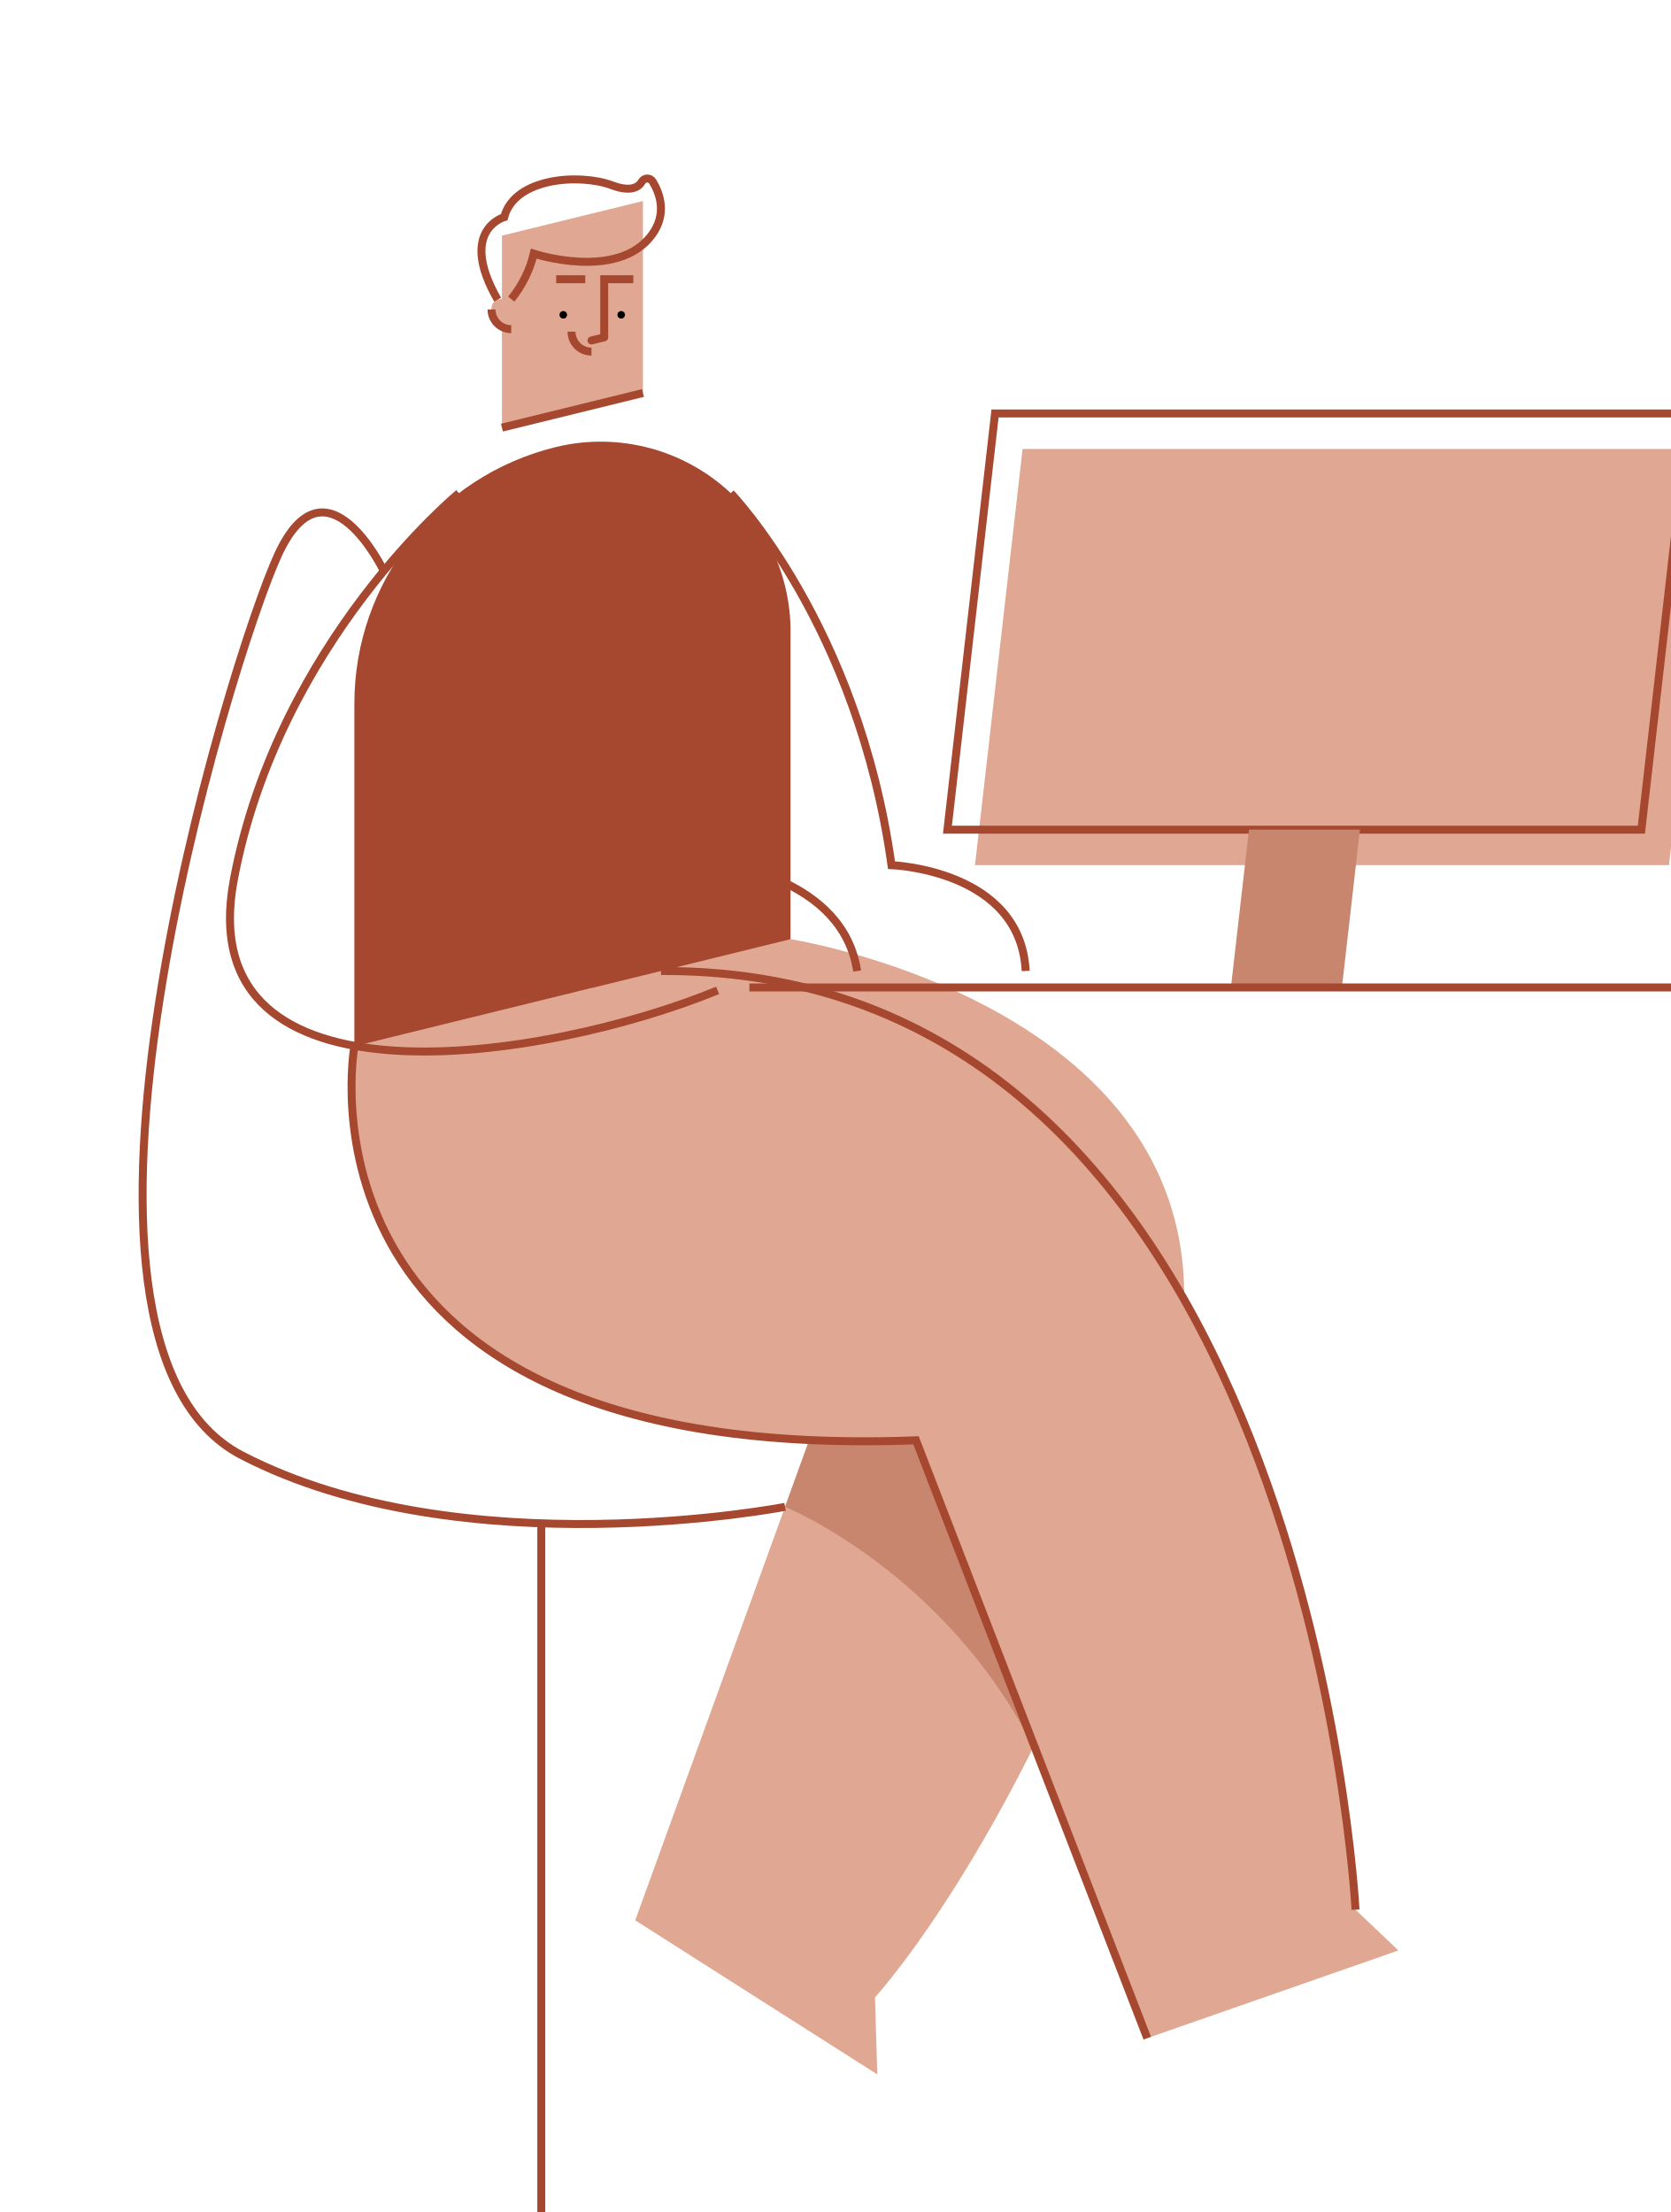
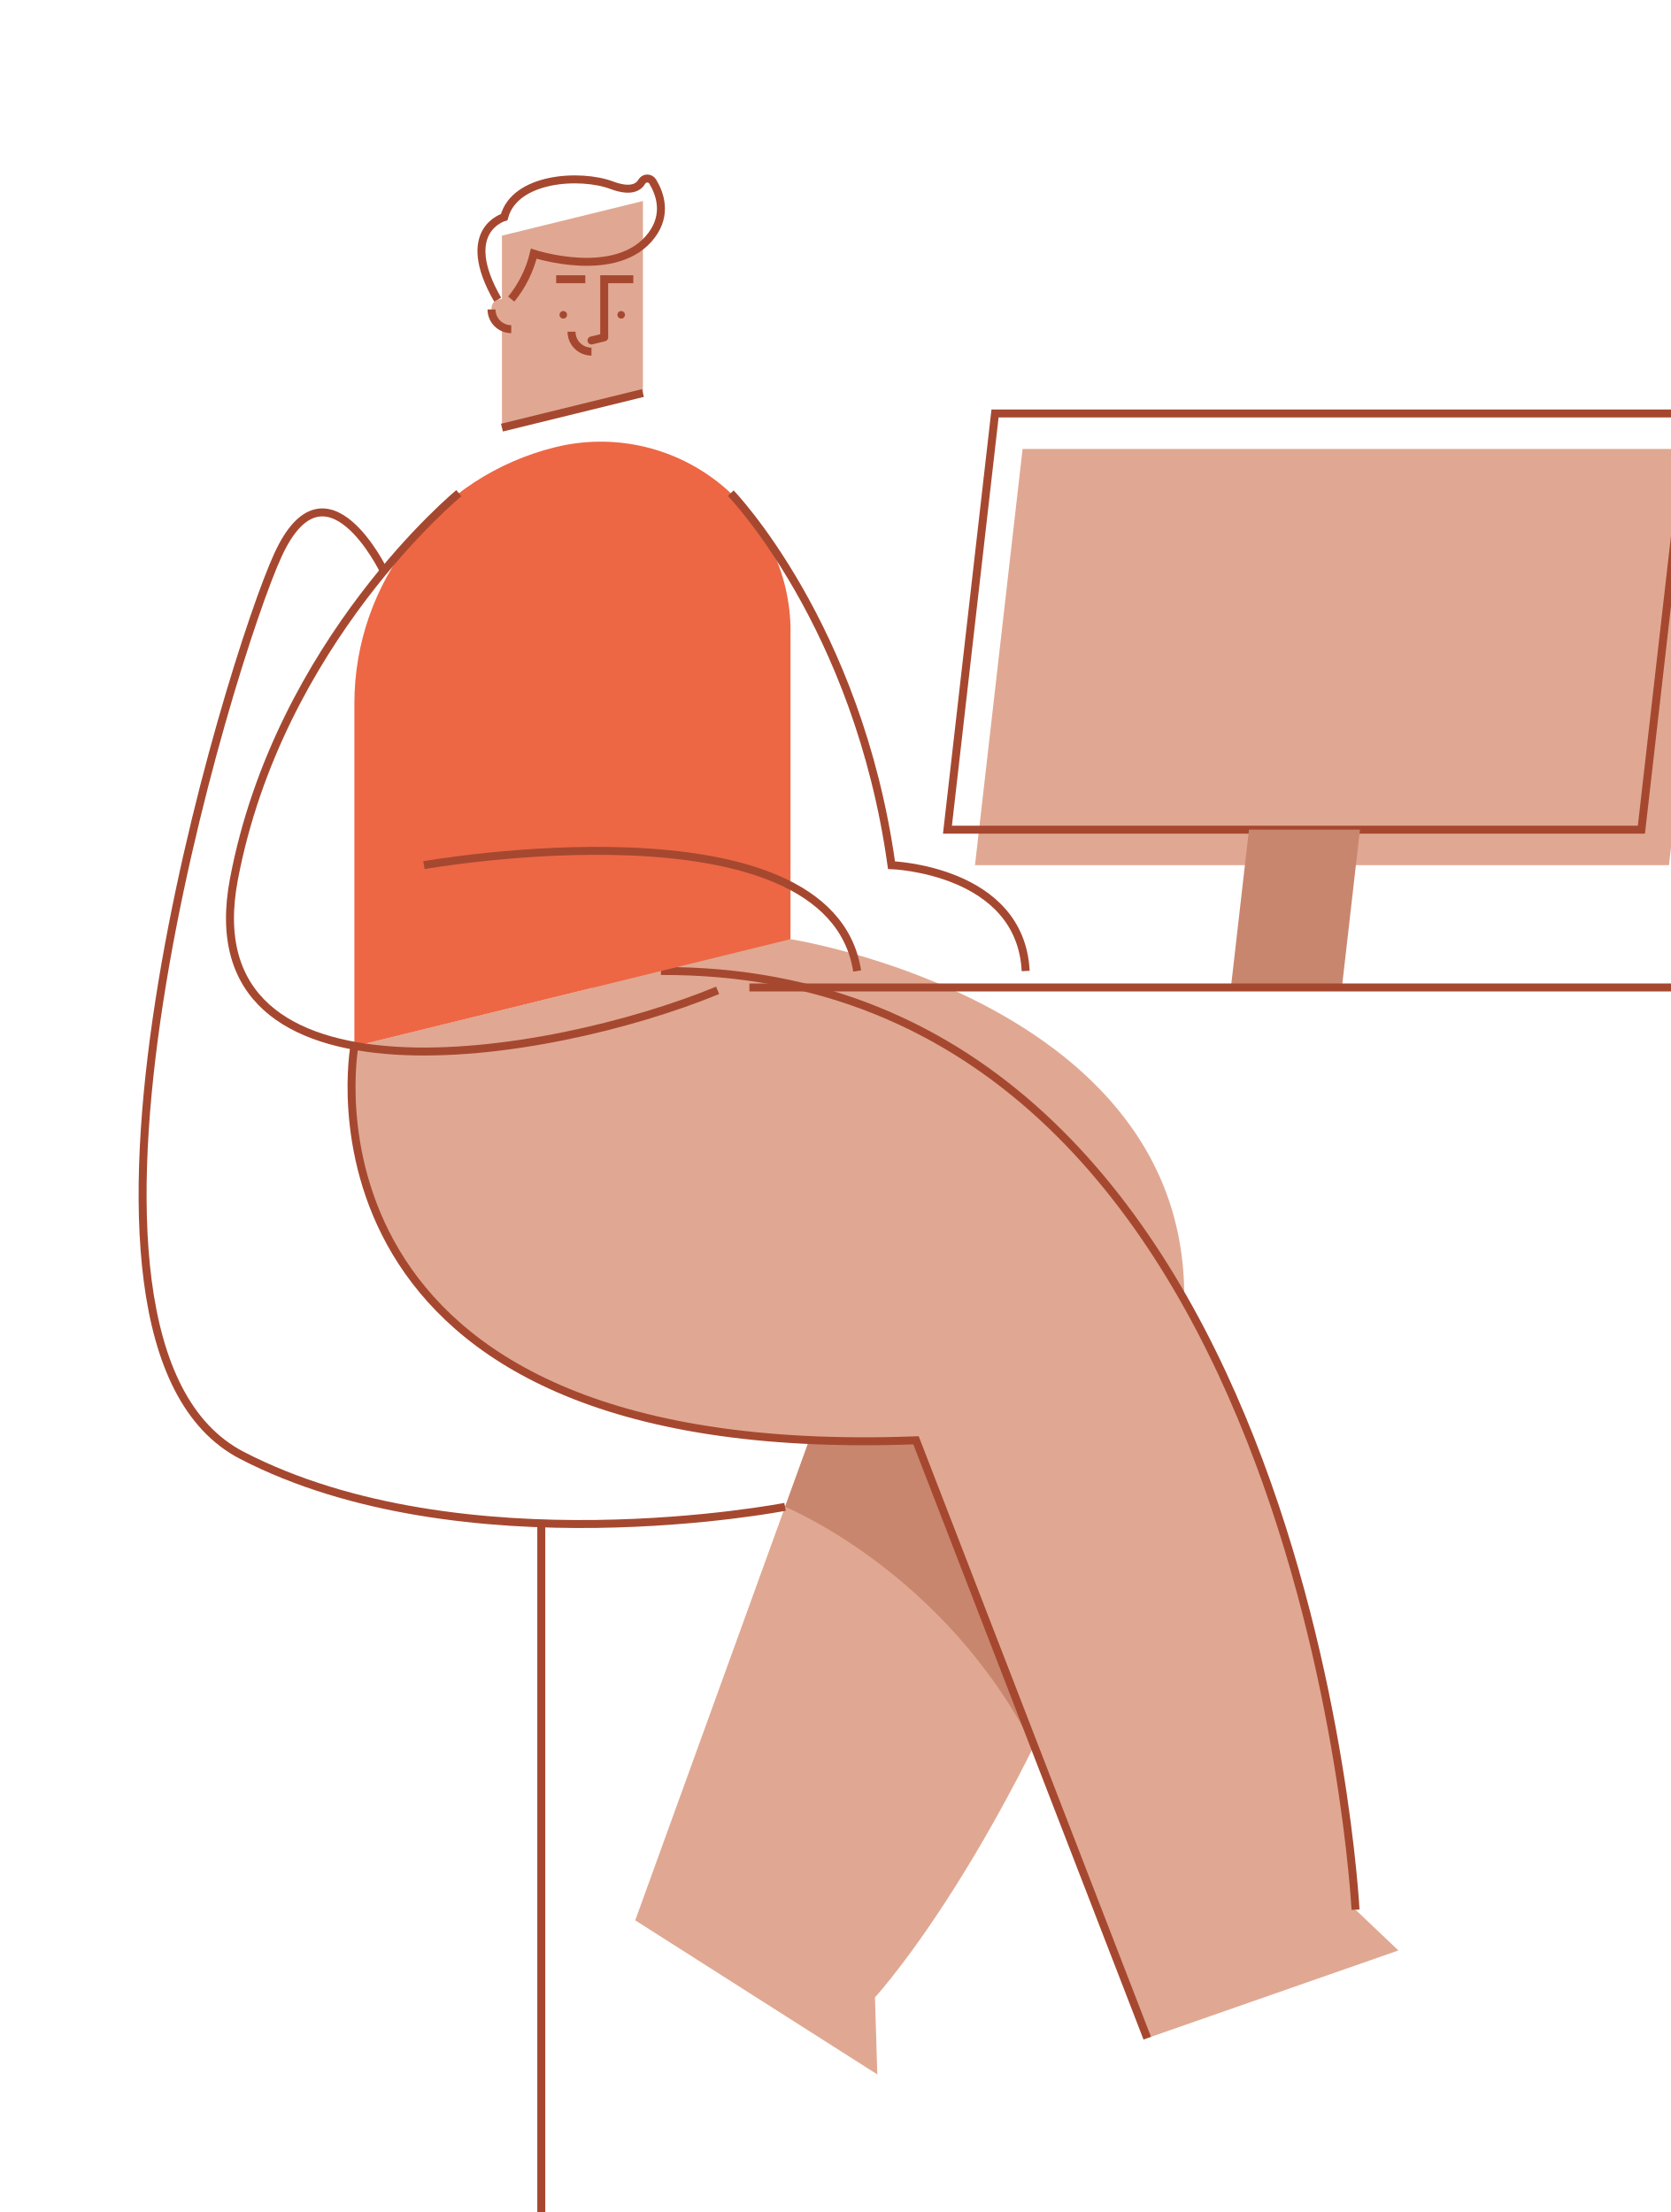
<svg xmlns="http://www.w3.org/2000/svg" viewBox="201 76 709 939" class="svg-preview" style="max-width: 100%; max-height: 500px; transform: translate(0px, 0px) scale(1.12794, 1.12794) rotate(0deg);">
  <path d="m498.42 429.46-82.05 5.26 94.63 168-71 196 91.08 58-.88-29s61.8-67 108.8-218-140.58-180.26-140.58-180.26z" fill="#e0a892" />
  <path d="m567.67 582.72-56-10-14.13 6.09 13.46 23.91-14.63 40.38s59.86 24.33 93.46 90.39q4.15-8.32 8.41-17.44c-9.05-49.23-30.57-133.33-30.57-133.33z" fill="#c9866e" />
  <path d="m828.93 401.61h-261.1l17.91-156.64h261.1z" fill="#e0a892" />
  <path d="m818.56 388.25h-261.09l17.9-156.64h261.1z" fill="none" stroke="#a64830" stroke-miterlimit="10" stroke-width="3" />
  <path d="m705.88 447.63 6.79-59.38h-41.76l-6.79 59.38z" fill="#c9866e" />
  <path d="m711 794.72s-18.31-354.42-261.32-353.28l-115.35 28.35s-28.68 157.27 211.31 148.27l87 225 94.49-33z" fill="#e0a892" />
  <path d="m711 794.72s-18.31-354.42-261.32-353.28" fill="none" stroke="#a64830" stroke-miterlimit="10" stroke-width="3" />
  <path d="m334.33 469.79s-28.68 157.27 211.31 148.27l87 225" fill="none" stroke="#a64830" stroke-miterlimit="10" stroke-width="3" />
  <path d="m442.9 181.09v42.82l-53.05 13.03v-72.26l53.05-13.03z" fill="#e0a892" />
-   <circle cx="412.93" cy="194.48" r="1.42" />
-   <circle cx="434.72" cy="194.48" r="1.42" />
+   <circle cx="412.93" cy="194.48" r="1.42" fill="#a64830" />
+   <circle cx="434.72" cy="194.48" r="1.42" fill="#a64830" />
  <path d="m428.33 202.94v-21.85h10.95" fill="none" stroke="#a64830" stroke-miterlimit="10" stroke-width="3" />
  <path d="m410.26 181.09h10.95" fill="none" stroke="#a64830" stroke-miterlimit="10" stroke-width="3" />
  <path d="m393.35 192.29v7.59a7.42 7.42 0 0 1 -7.42-7.42c0-.23 0-.45 0-.67.45-4.61 7.42-4.13 7.42.5z" fill="#e0a892" />
  <g fill="none" stroke-miterlimit="10" stroke-width="3">
    <path d="m393.35 199.88a7.42 7.42 0 0 1 -7.42-7.42" stroke="#a64830" />
    <path d="m423.54 208.33a7.5 7.5 0 0 1 -7.51-7.5" stroke="#a64830" />
    <g stroke="#a64830">
      <path d="m442.9 223.91-53.05 13.03" />
      <path d="m428.33 202.96-4.79 1.18" stroke-linecap="round" />
    </g>
  </g>
-   <path d="m498.42 313.62v115.84l-164.09 40.33v-129a99.38 99.38 0 0 1 75.67-96.51 71.41 71.41 0 0 1 88.44 69.34z" fill="#a64830" />
+   <path d="m498.42 313.62v115.84l-164.09 40.33v-129a99.38 99.38 0 0 1 75.67-96.51 71.41 71.41 0 0 1 88.44 69.34z" fill="#ed6745" />
  <g fill="none" stroke="#a64830" stroke-miterlimit="10" stroke-width="3">
    <path d="m393.35 188.57a43.15 43.15 0 0 0 8.48-17.1s31.47 10.37 44.37-7c5.85-7.88 3.13-15.56.39-20.1a2.37 2.37 0 0 0 -4.06-.08c-1.28 2.23-4.28 4.07-11.33 1.43-11.86-4.45-36.56-3-40.5 12 0 0-17.5 4.87-2.46 31.06" />
    <path d="m482.95 447.63h357.29" />
    <path d="m373.64 261.61s-67.64 55.55-84.64 145.33 117.8 68.2 182 41.78" />
    <path d="m360.5 401.61s152.5-27 163 39.82" />
    <path d="m475.94 261.61s47.86 49.39 60.48 140c0 0 48.54 1.67 50.48 39.82" />
    <path d="m345.4 290.88s-21.75-45.16-39.75-6.16-96.65 296-13.65 339 204.37 19.38 204.37 19.38" />
    <path d="m404.65 649.57v289.43h-99" />
  </g>
</svg>
